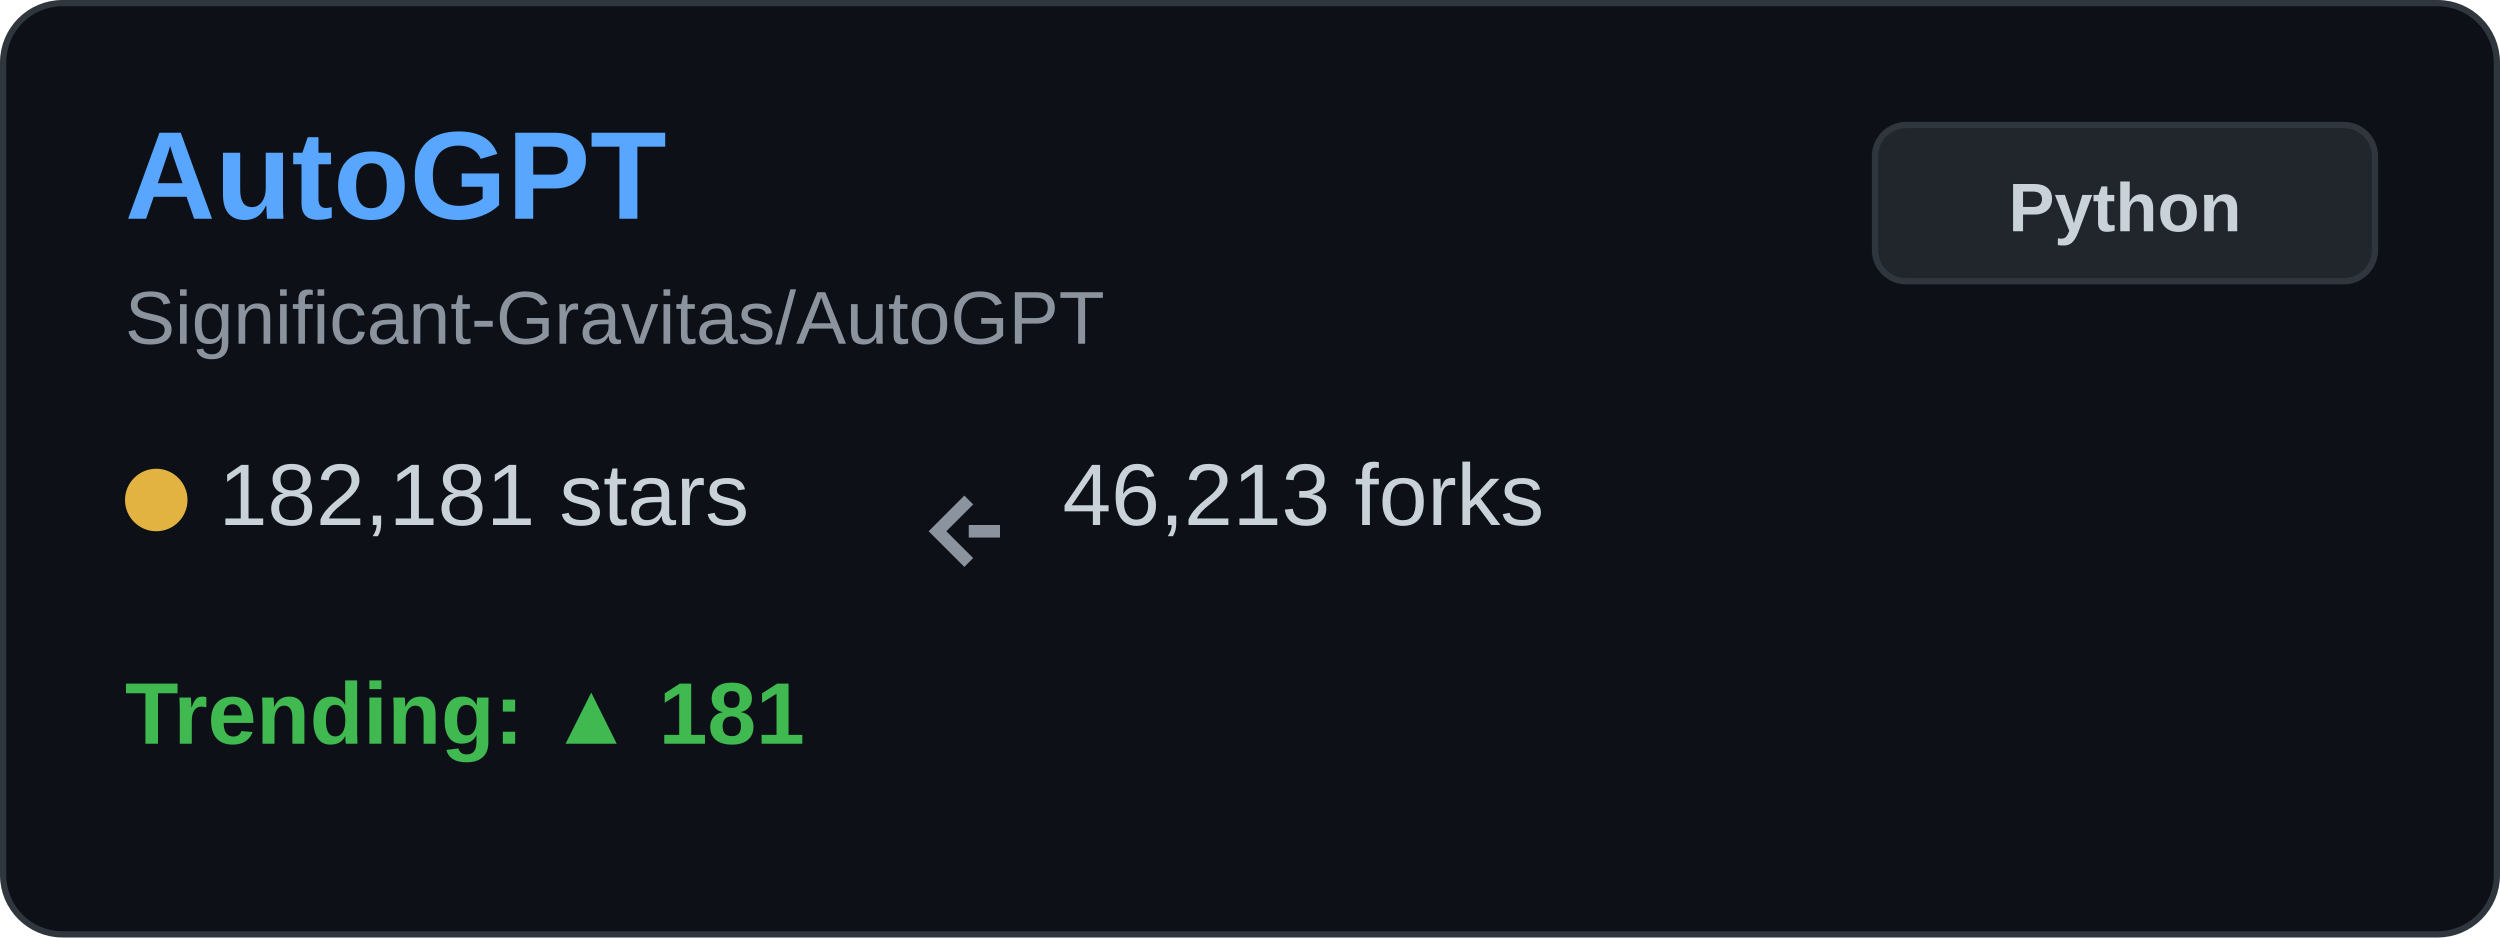
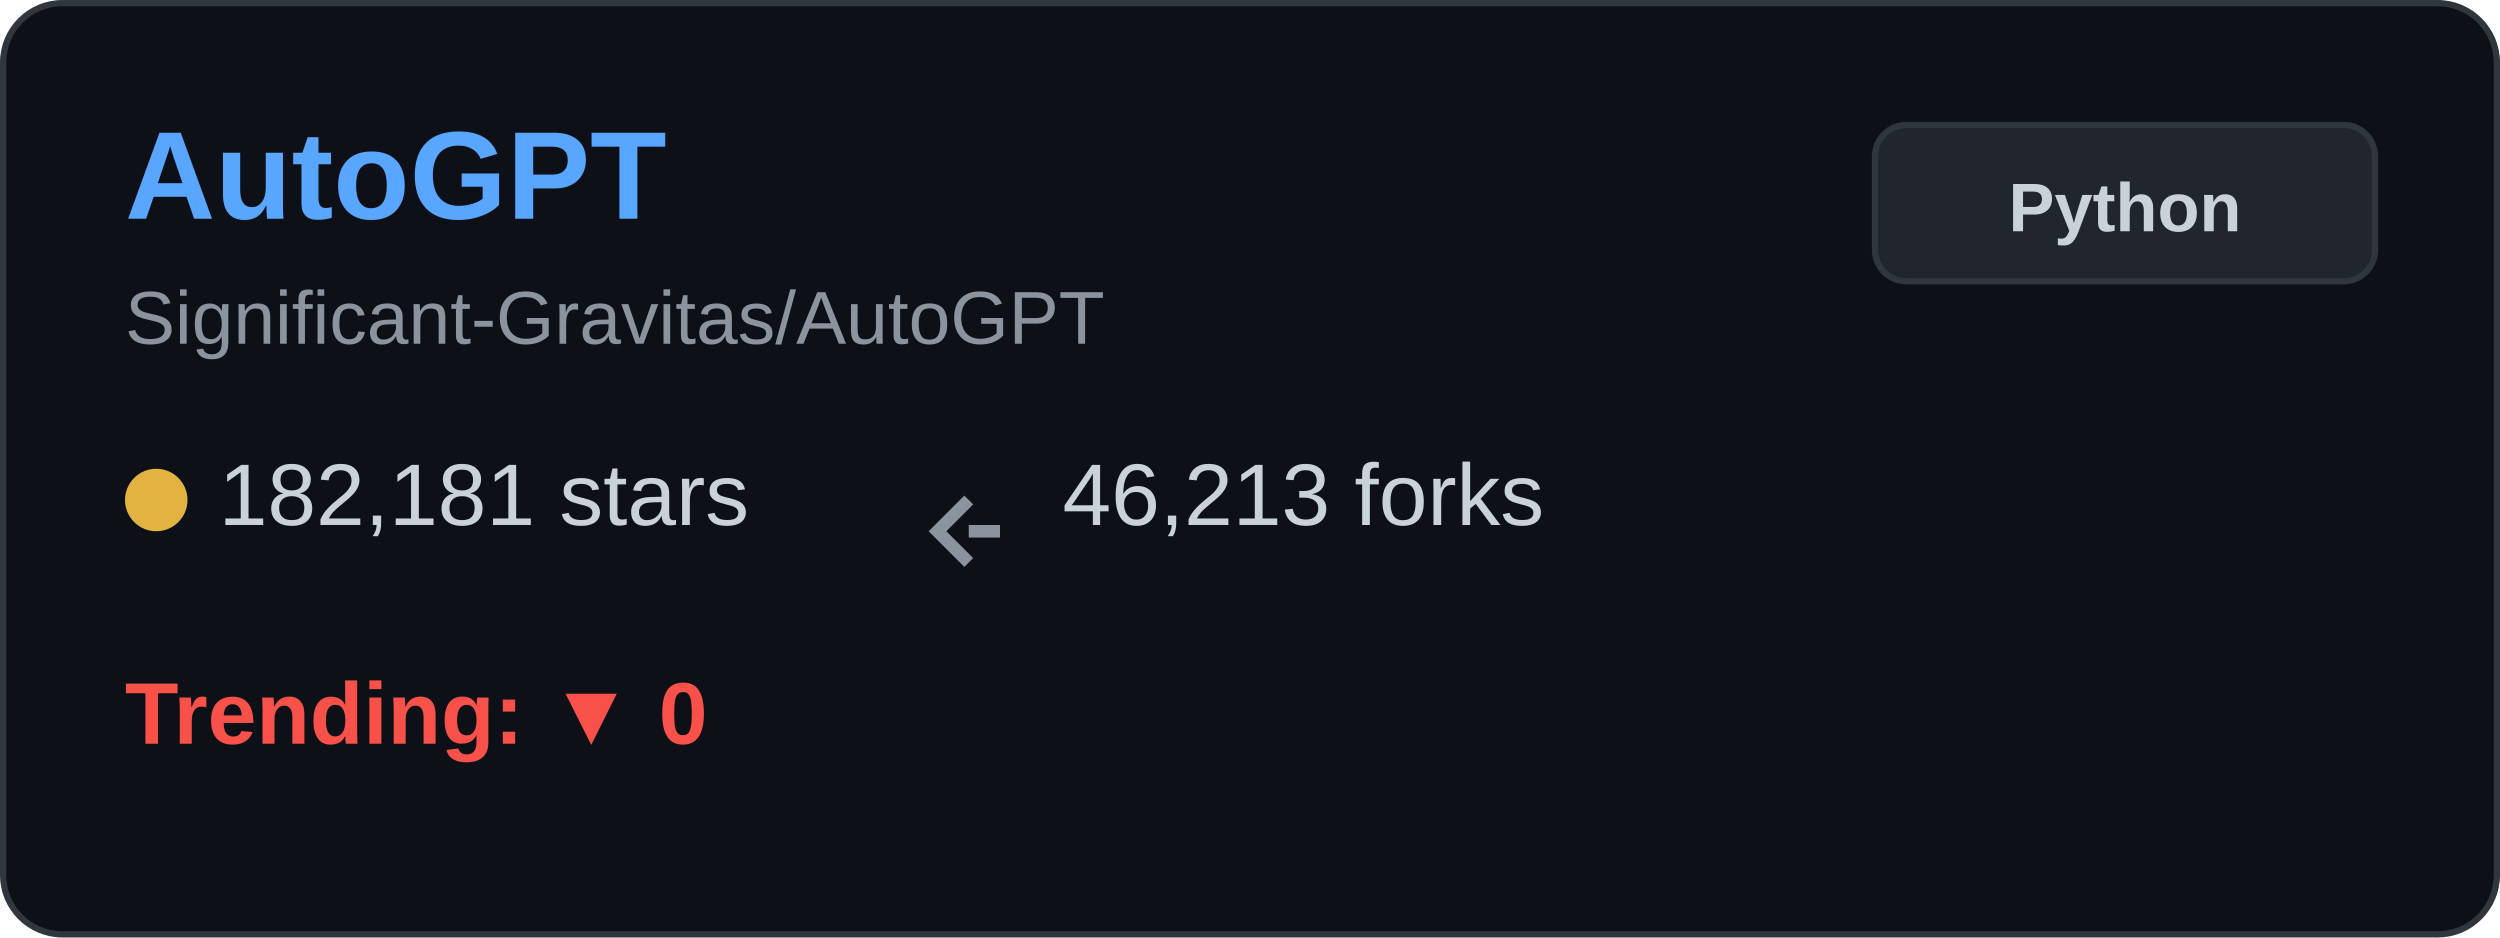
<svg xmlns="http://www.w3.org/2000/svg" width="400" height="150" viewBox="0 0 400 150" fill="none">
  <rect x="0.5" y="0.5" width="399" height="149" rx="9.5" fill="#0d1117" stroke="#30363d" />
  <text x="20" y="35" font-family="Arial, sans-serif" font-size="20" font-weight="bold" fill="#58a6ff">AutoGPT</text>
  <text x="20" y="55" font-family="Arial, sans-serif" font-size="12" fill="#8b949e">Significant-Gravitas/AutoGPT</text>
  <g transform="translate(20, 80)">
    <circle cx="5" cy="0" r="5" fill="#e3b341" />
    <text x="15" y="4" font-family="Arial, sans-serif" font-size="14" fill="#c9d1d9">182,181 stars</text>
  </g>
  <g transform="translate(150, 80)">
    <path d="M5 0 L0 5 L5 10 M5 5 L10 5" stroke="#8b949e" stroke-width="2" fill="none" />
    <text x="20" y="4" font-family="Arial, sans-serif" font-size="14" fill="#c9d1d9">46,213 forks</text>
  </g>
  <g transform="translate(20, 115)">
-     <text x="0" y="4" font-family="Arial, sans-serif" font-size="14" font-weight="bold" fill="#3fb950">Trending: ▲ 181</text>
+     <text x="0" y="4" font-family="Arial, sans-serif" font-size="14" font-weight="bold" fill="#f85149">Trending: ▼ 0</text>
  </g>
  <rect x="300" y="20" width="80" height="25" rx="5" fill="#21262d" stroke="#30363d" />
  <text x="340" y="37" font-family="Arial, sans-serif" font-size="11" font-weight="bold" fill="#c9d1d9" text-anchor="middle">Python</text>
</svg>
